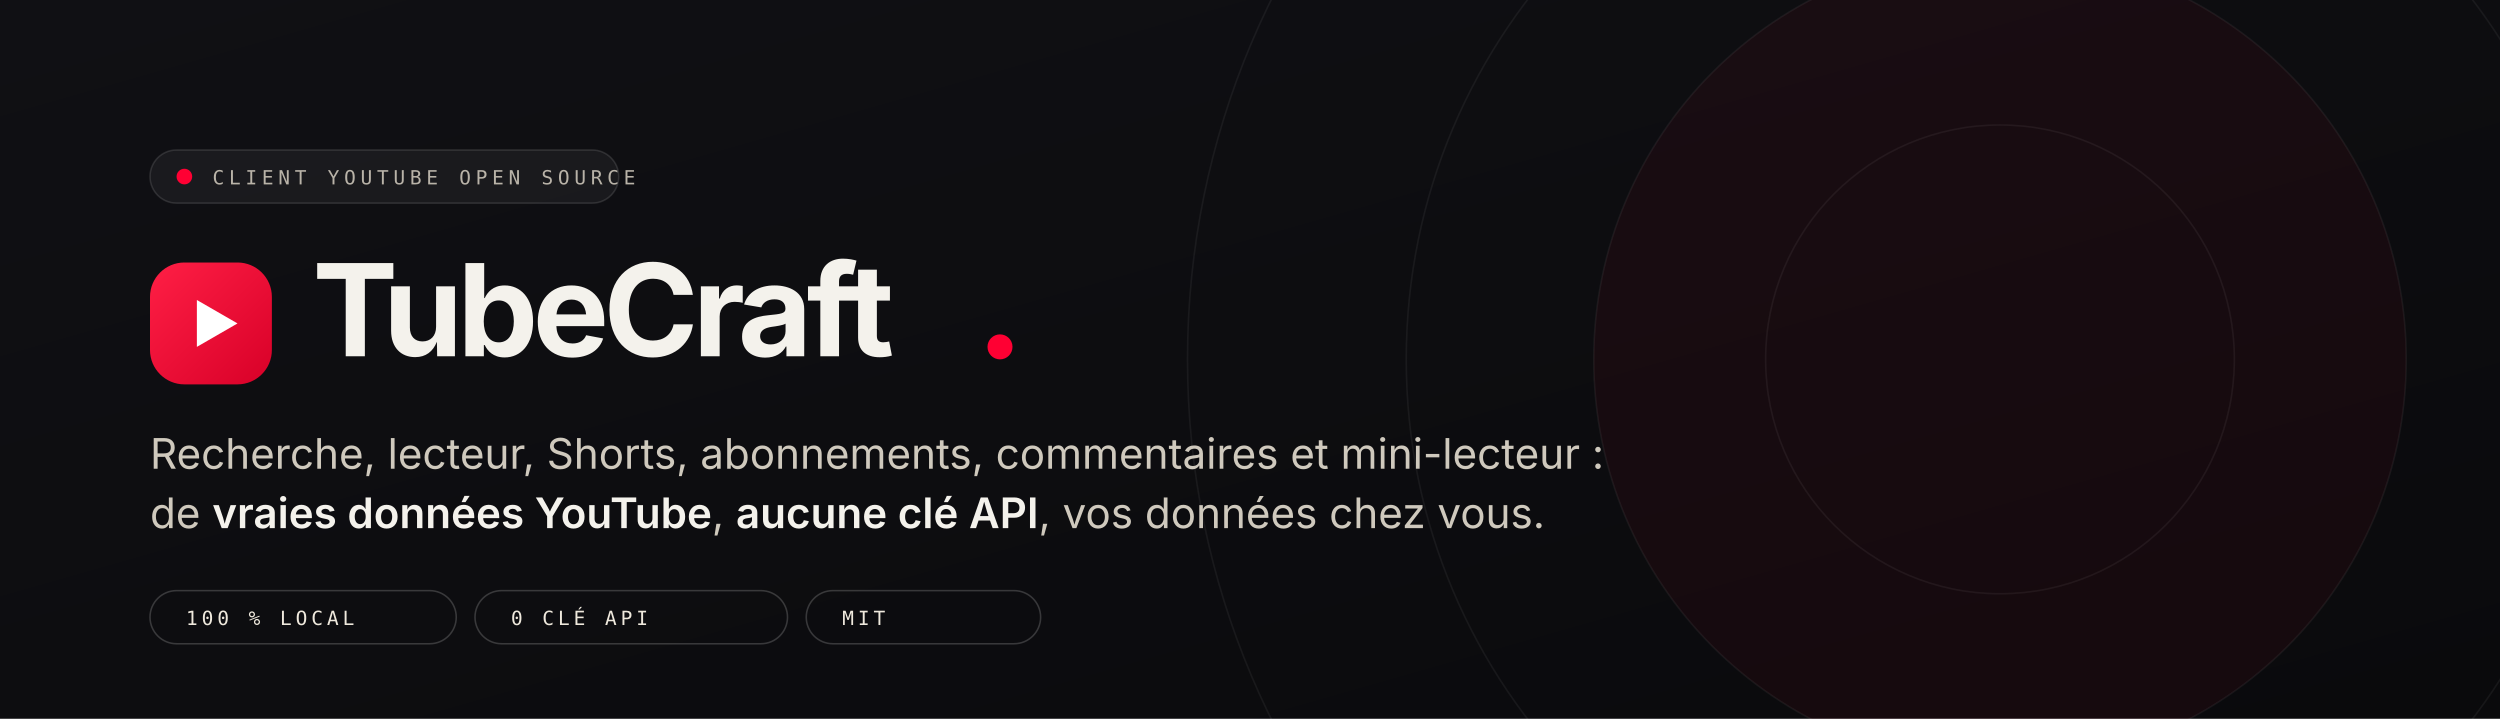
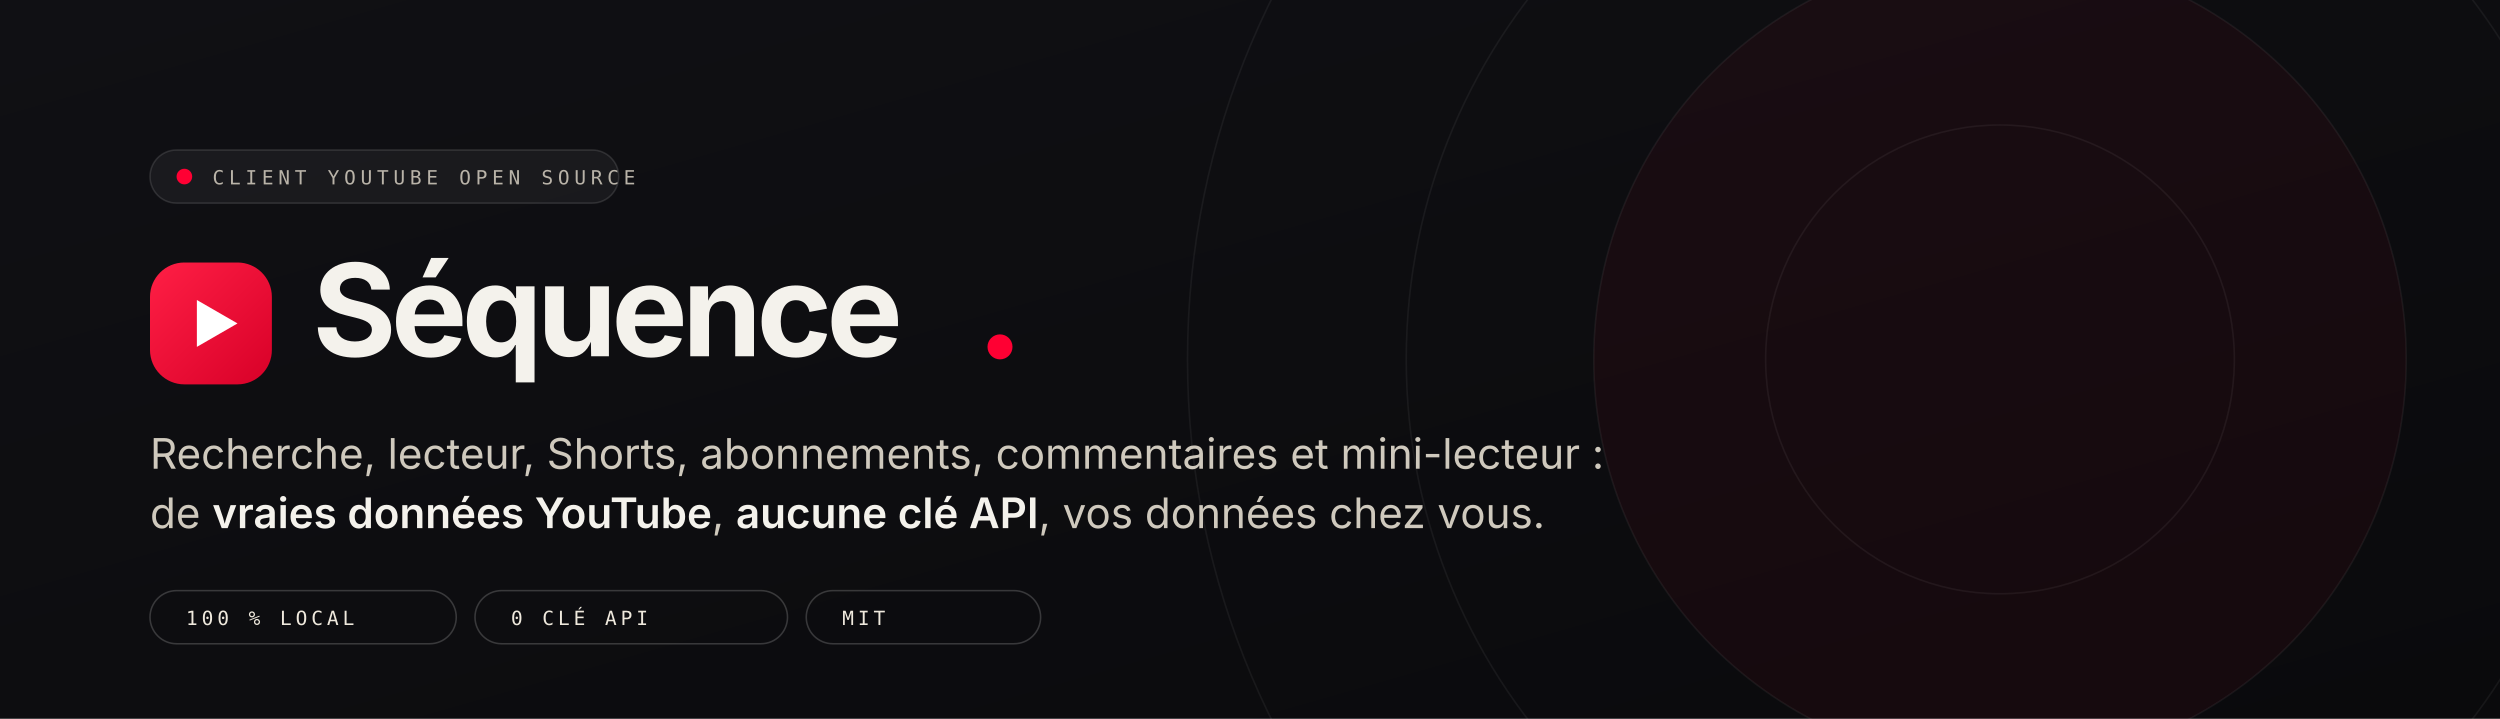
- <svg xmlns="http://www.w3.org/2000/svg" viewBox="0 0 1600 460" width="1600" height="460" role="img" aria-label="TubeCraft — client YouTube open source, sans clé API">
+ <svg xmlns="http://www.w3.org/2000/svg" viewBox="0 0 1600 460" width="1600" height="460" role="img" aria-label="Séquence — client YouTube open source, sans clé API">
  <defs>
    <linearGradient id="bg" x1="0" y1="0" x2="1" y2="1">
      <stop offset="0" stop-color="#101014" />
      <stop offset="1" stop-color="#0a0a0c" />
    </linearGradient>
    <linearGradient id="mark" x1="0" y1="0" x2="1" y2="1">
      <stop offset="0" stop-color="#ff1f45" />
      <stop offset="1" stop-color="#d80028" />
    </linearGradient>
  </defs>
  <rect width="1600" height="460" fill="url(#bg)" />
  <g fill="none" stroke="#ffffff" stroke-opacity="0.055">
    <circle cx="1280" cy="230" r="150" />
    <circle cx="1280" cy="230" r="260" />
    <circle cx="1280" cy="230" r="380" />
    <circle cx="1280" cy="230" r="520" />
  </g>
  <circle cx="1280" cy="230" r="260" fill="#ff0033" fill-opacity="0.05" />
  <g transform="translate(96,96)">
    <rect x="0" y="0" width="300" height="34" rx="17" fill="#ffffff" fill-opacity="0.05" stroke="#ffffff" stroke-opacity="0.12" />
    <circle cx="22" cy="17" r="5" fill="#ff0033" />
    <text x="40" y="22" font-family="'SF Mono', ui-monospace, Menlo, monospace" font-size="12.5" letter-spacing="3" fill="#b9b3a8">CLIENT YOUTUBE OPEN SOURCE</text>
  </g>
  <g transform="translate(96,168)">
    <rect x="0" y="0" width="78" height="78" rx="22" fill="url(#mark)" />
    <path d="M30 24 L56 39 L30 54 Z" fill="#ffffff" />
  </g>
-   <text x="200" y="228" font-family="Inter, -apple-system, 'Segoe UI', system-ui, sans-serif" font-size="82" font-weight="700" letter-spacing="-3.5" fill="#f4f2ec">TubeCraft</text>
+   <text x="200" y="228" font-family="Inter, -apple-system, 'Segoe UI', system-ui, sans-serif" font-size="82" font-weight="700" letter-spacing="-3.5" fill="#f4f2ec">Séquence</text>
  <circle cx="640" cy="222" r="8" fill="#ff0033" />
  <text x="96" y="300" font-family="Inter, -apple-system, 'Segoe UI', system-ui, sans-serif" font-size="27" fill="#cfc9bd">Recherche, lecteur, Shorts, abonnements, commentaires et mini-lecteur :</text>
  <text x="96" y="338" font-family="Inter, -apple-system, 'Segoe UI', system-ui, sans-serif" font-size="27" fill="#cfc9bd">de <tspan font-weight="600" fill="#f4f2ec">vraies données YouTube</tspan>, <tspan font-weight="600" fill="#f4f2ec">aucune clé API</tspan>, vos données chez vous.</text>
  <g font-family="'SF Mono', ui-monospace, Menlo, monospace" font-size="12.5" letter-spacing="2.5">
    <rect x="96" y="378" width="196" height="34" rx="17" fill="none" stroke="#ffffff" stroke-opacity="0.18" />
    <text x="119" y="400" fill="#efe9dd">100 % LOCAL</text>
    <rect x="304" y="378" width="200" height="34" rx="17" fill="none" stroke="#ffffff" stroke-opacity="0.18" />
    <text x="327" y="400" fill="#efe9dd">0 CLÉ API</text>
    <rect x="516" y="378" width="150" height="34" rx="17" fill="none" stroke="#ffffff" stroke-opacity="0.18" />
    <text x="539" y="400" fill="#efe9dd">MIT</text>
  </g>
</svg>
